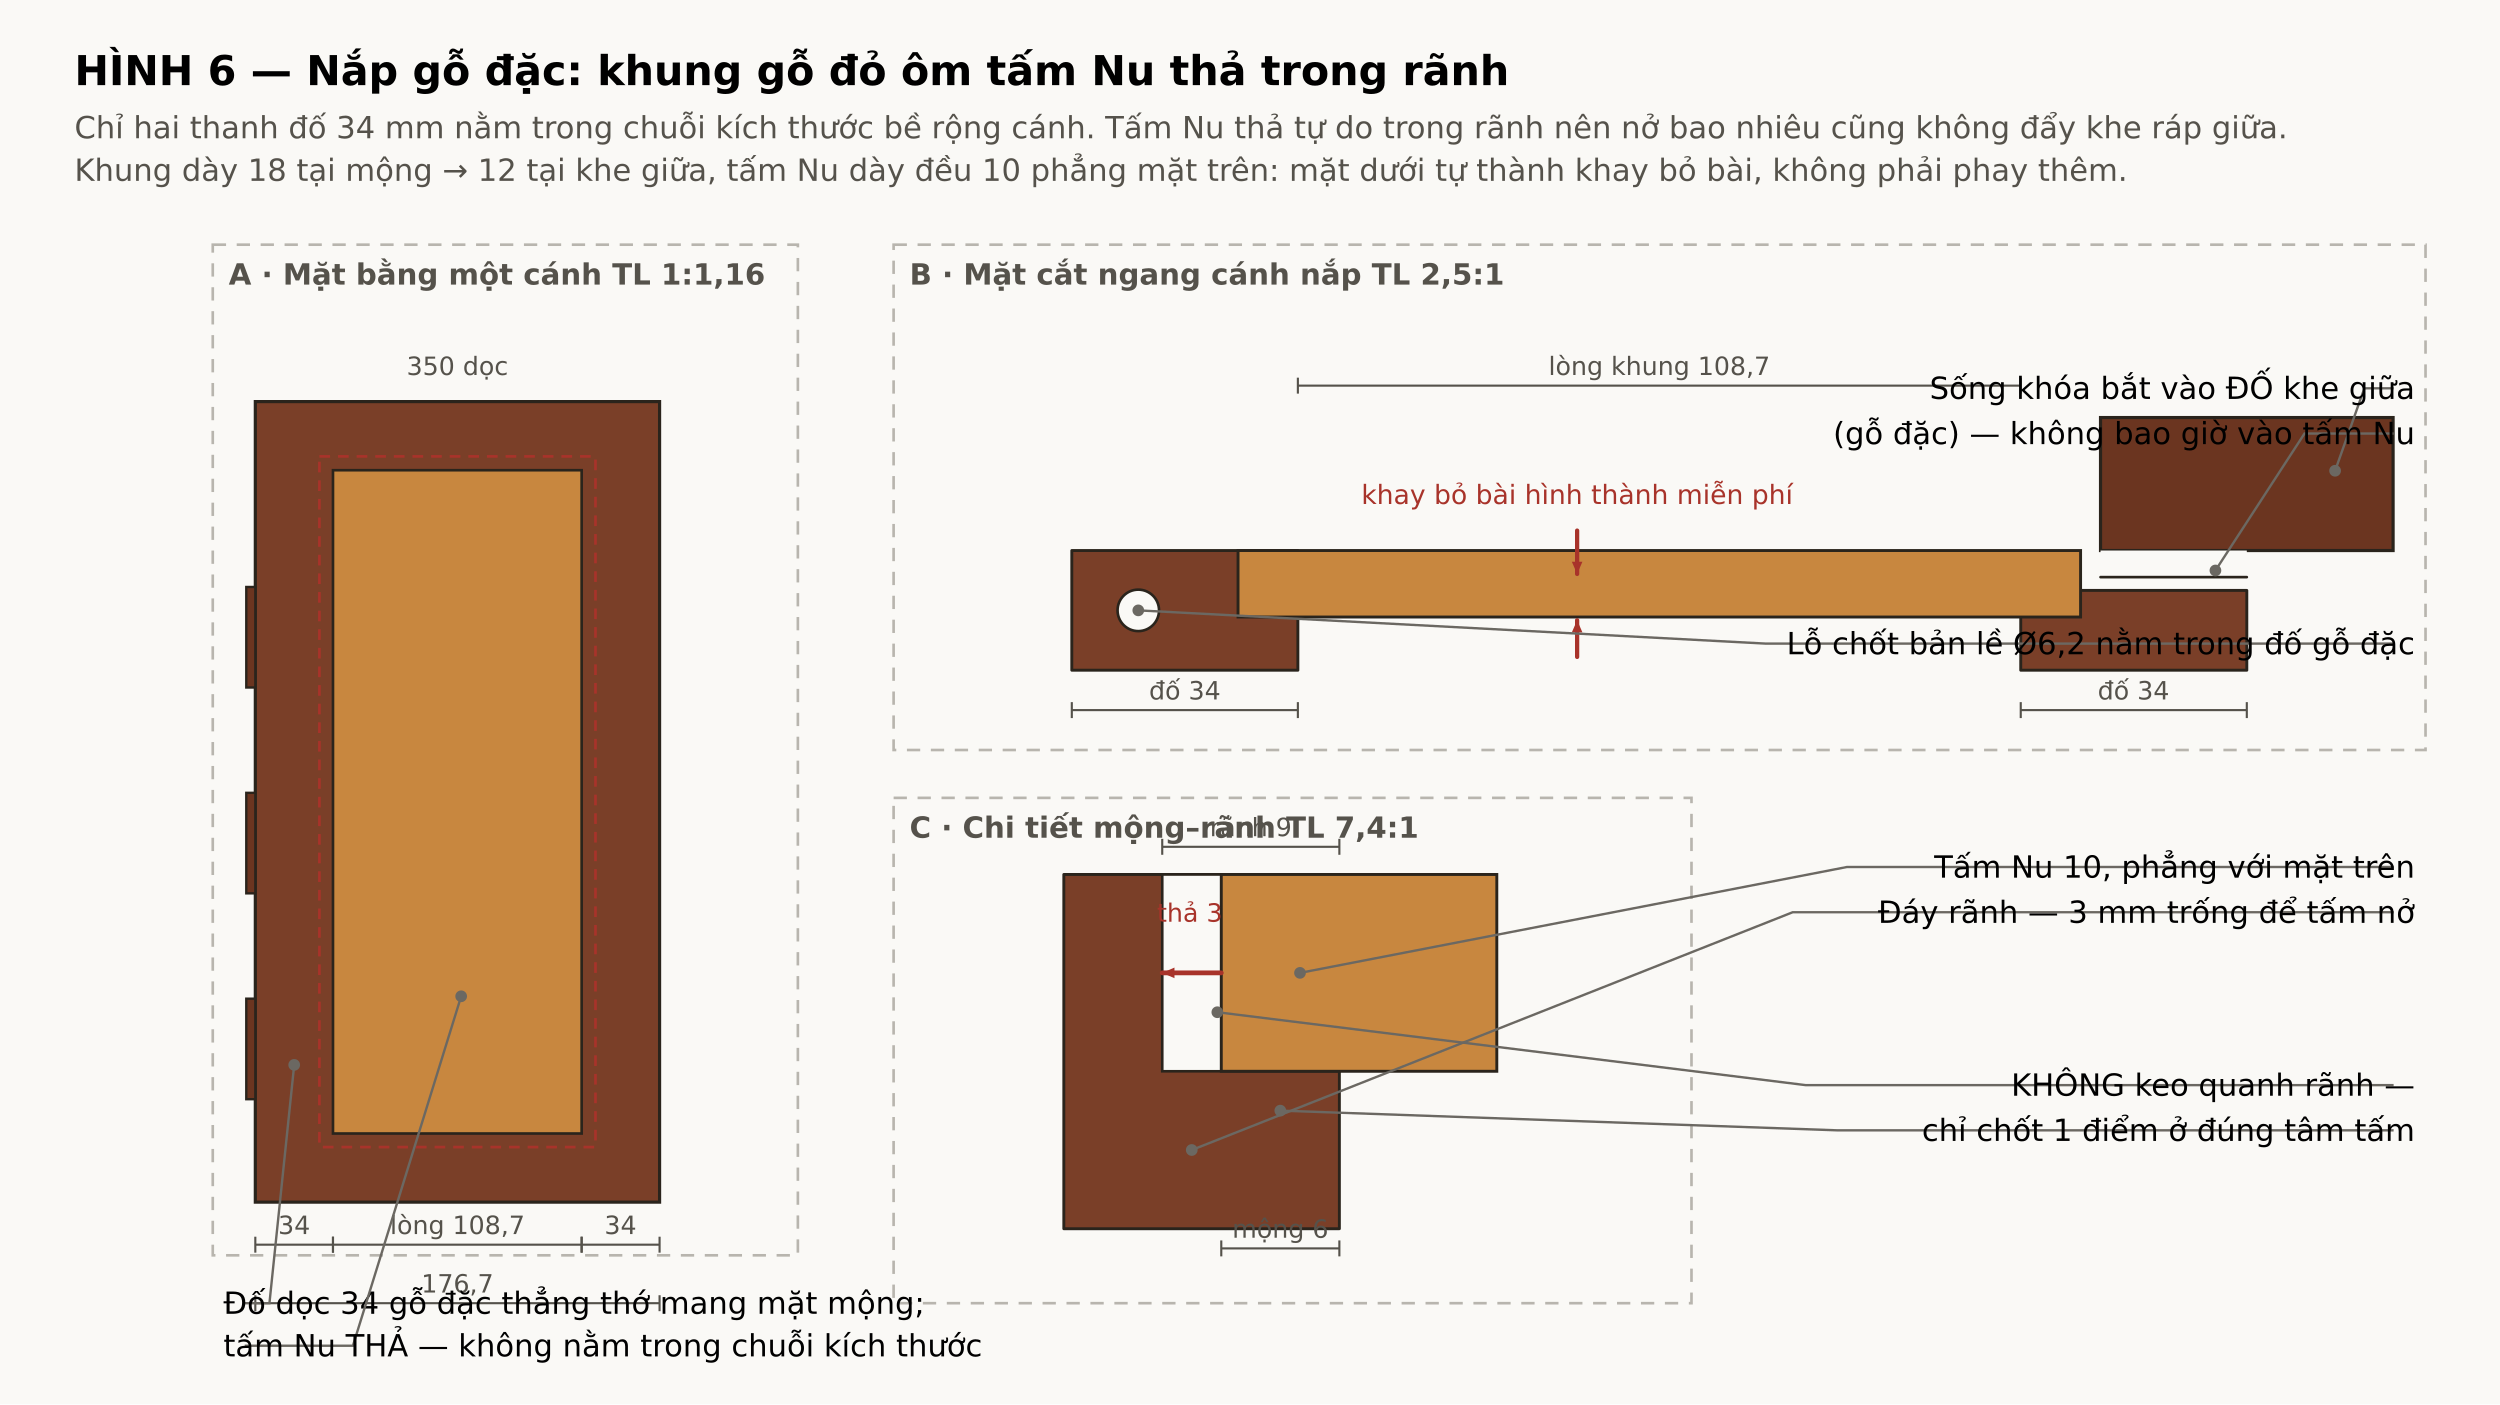
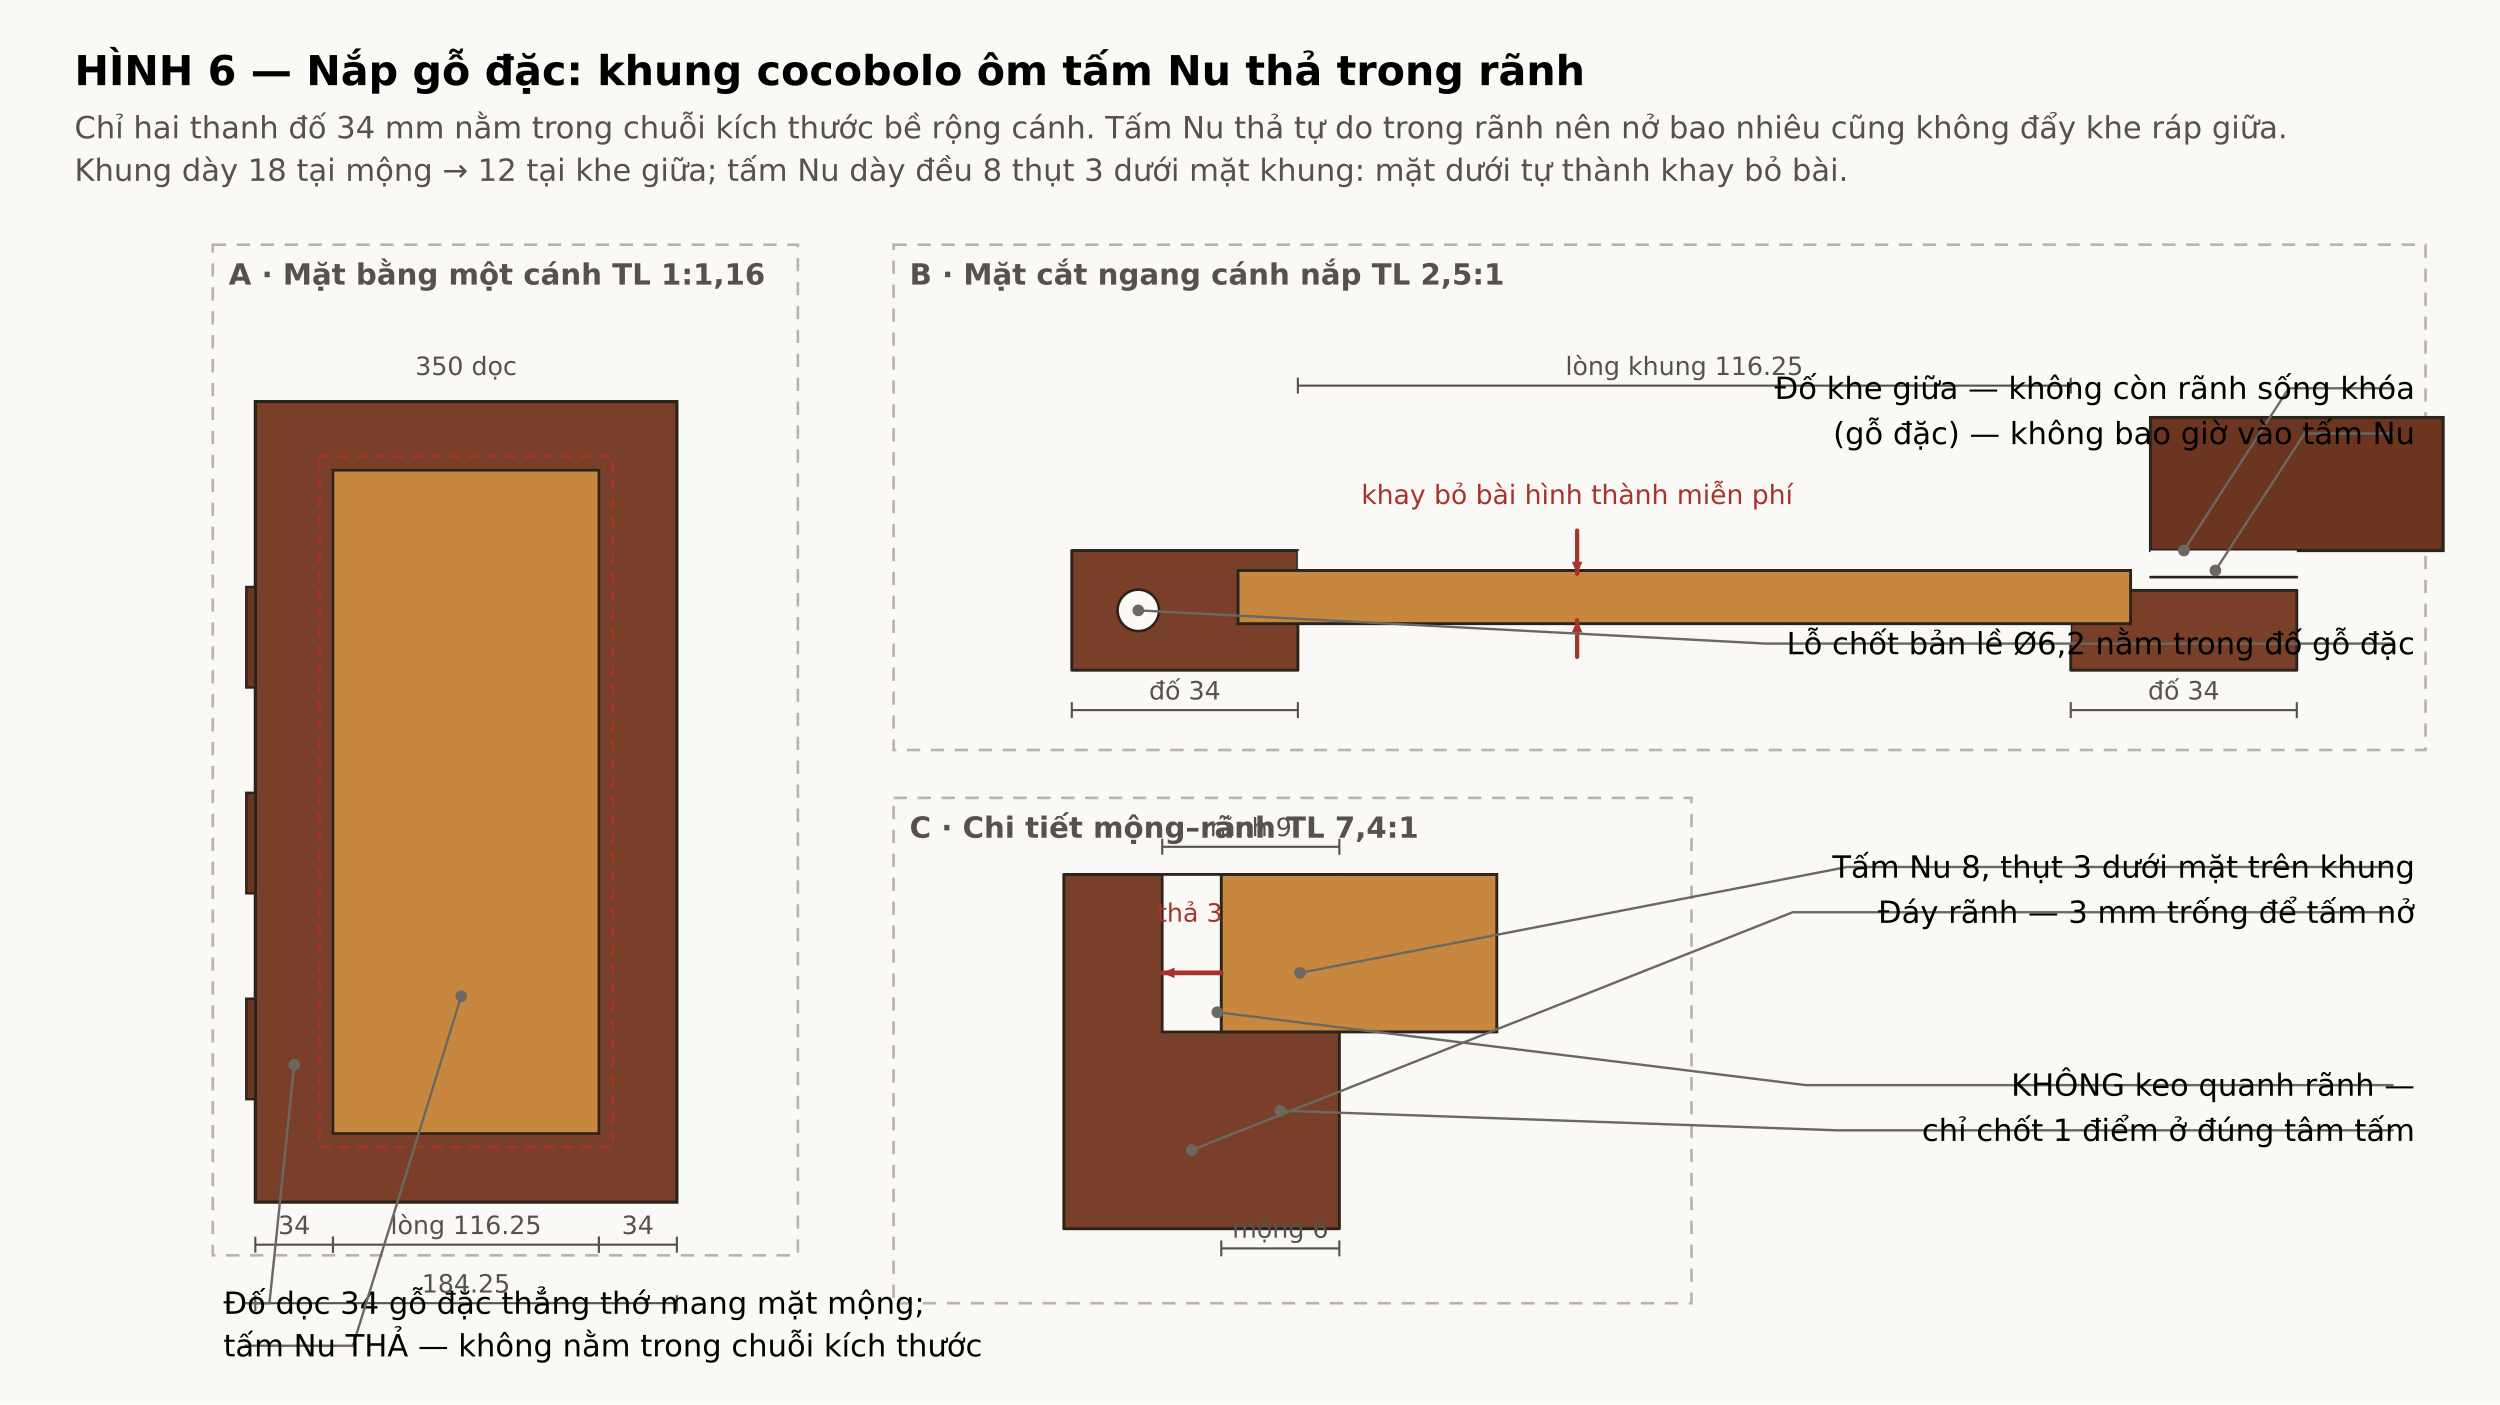
<svg xmlns="http://www.w3.org/2000/svg" width="940" height="528" viewBox="0 0 940 528" font-family="DejaVu Sans" font-size="11.5">
  <rect width="100%" height="100%" fill="#faf9f6" />
-   <text x="28" y="32" font-size="15.5" font-weight="bold">HÌNH 6 — Nắp gỗ đặc: khung gỗ đỏ ôm tấm Nu thả trong rãnh</text>
+   <text x="28" y="32" font-size="15.5" font-weight="bold">HÌNH 6 — Nắp gỗ đặc: khung cocobolo ôm tấm Nu thả trong rãnh</text>
  <text x="28" y="52" fill="#55524b">Chỉ hai thanh đố 34 mm nằm trong chuỗi kích thước bề rộng cánh. Tấm Nu thả tự do trong rãnh nên nở bao nhiêu cũng không đẩy khe ráp giữa.</text>
-   <text x="28" y="68" fill="#55524b">Khung dày 18 tại mộng → 12 tại khe giữa, tấm Nu dày đều 10 phẳng mặt trên: mặt dưới tự thành khay bỏ bài, không phải phay thêm.</text>
+   <text x="28" y="68" fill="#55524b">Khung dày 18 tại mộng → 12 tại khe giữa; tấm Nu dày đều 8 thụt 3 dưới mặt khung: mặt dưới tự thành khay bỏ bài.</text>
  <rect x="80" y="92" width="220" height="380" fill="none" stroke="#b8b5ae" stroke-width="1" stroke-dasharray="5,4" />
  <text x="86" y="107" font-size="11" font-weight="bold" fill="#55524b">A · Mặt bằng một cánh  TL 1:1,16</text>
-   <rect x="96.0" y="151.0" width="152.0" height="301.0" fill="#7a3f28" stroke="#2a241c" stroke-width="1.2" />
-   <rect x="125.2" y="176.8" width="93.5" height="249.4" fill="#c8873f" stroke="#2a241c" stroke-width="1.0" />
-   <rect x="120.1" y="171.6" width="103.8" height="259.7" fill="none" stroke="#a8332a" stroke-width="1.0" stroke-dasharray="4,3" />
+   <rect x="96.0" y="151.0" width="158.5" height="301.0" fill="#7a3f28" stroke="#2a241c" stroke-width="1.2" />
+   <rect x="125.2" y="176.8" width="100.0" height="249.4" fill="#c8873f" stroke="#2a241c" stroke-width="1.0" />
+   <rect x="120.1" y="171.6" width="110.3" height="259.7" fill="none" stroke="#a8332a" stroke-width="1.0" stroke-dasharray="4,3" />
  <rect x="92.6" y="375.5" width="3.4" height="37.8" fill="#6b3520" stroke="#2a241c" stroke-width="0.9" />
  <rect x="92.6" y="298.1" width="3.4" height="37.8" fill="#6b3520" stroke="#2a241c" stroke-width="0.9" />
  <rect x="92.6" y="220.7" width="3.4" height="37.8" fill="#6b3520" stroke="#2a241c" stroke-width="0.9" />
  <line x1="96.0" y1="468.0" x2="125.2" y2="468.0" stroke="#55524b" stroke-width="0.8" />
  <line x1="96.0" y1="465.0" x2="96.0" y2="471.0" stroke="#55524b" stroke-width="0.8" />
  <line x1="125.2" y1="465.0" x2="125.2" y2="471.0" stroke="#55524b" stroke-width="0.8" />
  <text x="110.6" y="464.0" text-anchor="middle" font-size="9.5" fill="#55524b">34</text>
-   <line x1="125.2" y1="468.0" x2="218.7" y2="468.0" stroke="#55524b" stroke-width="0.8" />
+   <line x1="125.2" y1="468.0" x2="225.2" y2="468.0" stroke="#55524b" stroke-width="0.8" />
  <line x1="125.2" y1="465.0" x2="125.2" y2="471.0" stroke="#55524b" stroke-width="0.8" />
-   <line x1="218.7" y1="465.0" x2="218.7" y2="471.0" stroke="#55524b" stroke-width="0.8" />
-   <text x="172.0" y="464.0" text-anchor="middle" font-size="9.5" fill="#55524b">lòng 108,7</text>
-   <line x1="218.7" y1="468.0" x2="248.0" y2="468.0" stroke="#55524b" stroke-width="0.8" />
-   <line x1="218.7" y1="465.0" x2="218.7" y2="471.0" stroke="#55524b" stroke-width="0.8" />
-   <line x1="248.0" y1="465.0" x2="248.0" y2="471.0" stroke="#55524b" stroke-width="0.8" />
-   <text x="233.3" y="464.0" text-anchor="middle" font-size="9.5" fill="#55524b">34</text>
-   <line x1="96.0" y1="490.0" x2="248.0" y2="490.0" stroke="#55524b" stroke-width="0.8" />
+   <line x1="225.2" y1="465.0" x2="225.2" y2="471.0" stroke="#55524b" stroke-width="0.8" />
+   <text x="175.2" y="464.0" text-anchor="middle" font-size="9.5" fill="#55524b">lòng 116.25</text>
+   <line x1="225.2" y1="468.0" x2="254.5" y2="468.0" stroke="#55524b" stroke-width="0.8" />
+   <line x1="225.2" y1="465.0" x2="225.2" y2="471.0" stroke="#55524b" stroke-width="0.8" />
+   <line x1="254.5" y1="465.0" x2="254.5" y2="471.0" stroke="#55524b" stroke-width="0.8" />
+   <text x="239.8" y="464.0" text-anchor="middle" font-size="9.5" fill="#55524b">34</text>
+   <line x1="96.0" y1="490.0" x2="254.5" y2="490.0" stroke="#55524b" stroke-width="0.8" />
  <line x1="96.0" y1="487.0" x2="96.0" y2="493.0" stroke="#55524b" stroke-width="0.8" />
-   <line x1="248.0" y1="487.0" x2="248.0" y2="493.0" stroke="#55524b" stroke-width="0.8" />
-   <text x="172.0" y="486.0" text-anchor="middle" font-size="9.5" fill="#55524b">176,7</text>
-   <text x="171.981" y="141.0" text-anchor="middle" font-size="9.5" fill="#55524b">350 dọc</text>
+   <line x1="254.5" y1="487.0" x2="254.5" y2="493.0" stroke="#55524b" stroke-width="0.8" />
+   <text x="175.2" y="486.0" text-anchor="middle" font-size="9.5" fill="#55524b">184.25</text>
+   <text x="175.227" y="141.0" text-anchor="middle" font-size="9.5" fill="#55524b">350 dọc</text>
  <rect x="336" y="92" width="576" height="190" fill="none" stroke="#b8b5ae" stroke-width="1" stroke-dasharray="5,4" />
  <text x="342" y="107" font-size="11" font-weight="bold" fill="#55524b">B · Mặt cắt ngang cánh nắp  TL 2,5:1</text>
  <polygon points="403.0,252.0 488.0,252.0 488.0,207.0 403.0,207.0" fill="#7a3f28" stroke="#2a241c" stroke-width="1.1" stroke-linejoin="round" />
-   <polygon points="759.8,252.0 844.8,252.0 844.8,222.0 759.8,222.0" fill="#7a3f28" stroke="#2a241c" stroke-width="1.1" stroke-linejoin="round" />
-   <polygon points="488.0,207.0 759.8,222.0 759.8,232.0 488.0,232.0" fill="#faf9f6" stroke="#faf9f6" stroke-width="0" stroke-linejoin="round" />
-   <rect x="465.5" y="207.0" width="316.8" height="25.0" fill="#c8873f" stroke="#2a241c" stroke-width="1.1" />
+   <polygon points="778.6,252.0 863.6,252.0 863.6,222.0 778.6,222.0" fill="#7a3f28" stroke="#2a241c" stroke-width="1.1" stroke-linejoin="round" />
+   <polygon points="488.0,207.0 778.6,222.0 778.6,242.0 488.0,232.0" fill="#faf9f6" stroke="#faf9f6" stroke-width="0" stroke-linejoin="round" />
+   <rect x="465.5" y="214.5" width="335.6" height="20.0" fill="#c8873f" stroke="#2a241c" stroke-width="1.1" />
  <circle cx="428.0" cy="229.5" r="7.8" fill="#faf9f6" stroke="#2a241c" stroke-width="1" />
-   <rect x="789.8" y="157.0" width="110.0" height="50.0" fill="#6b3520" stroke="#2a241c" stroke-width="1.2" />
-   <rect x="789.8" y="207.0" width="55.0" height="10.0" fill="#faf9f6" stroke="#faf9f6" stroke-width="0" />
-   <polygon points="789.8,217.0 844.8,217.0" fill="none" stroke="#2a241c" stroke-width="1.0" stroke-linejoin="round" />
-   <line x1="488.0" y1="145.0" x2="759.8" y2="145.0" stroke="#55524b" stroke-width="0.8" />
+   <rect x="808.6" y="157.0" width="110.0" height="50.0" fill="#6b3520" stroke="#2a241c" stroke-width="1.2" />
+   <rect x="808.6" y="207.0" width="55.0" height="10.0" fill="#faf9f6" stroke="#faf9f6" stroke-width="0" />
+   <polygon points="808.6,217.0 863.6,217.0" fill="none" stroke="#2a241c" stroke-width="1.0" stroke-linejoin="round" />
+   <line x1="488.0" y1="145.0" x2="778.6" y2="145.0" stroke="#55524b" stroke-width="0.8" />
  <line x1="488.0" y1="142.0" x2="488.0" y2="148.0" stroke="#55524b" stroke-width="0.8" />
-   <line x1="759.8" y1="142.0" x2="759.8" y2="148.0" stroke="#55524b" stroke-width="0.8" />
-   <text x="623.9" y="141.0" text-anchor="middle" font-size="9.5" fill="#55524b">lòng khung 108,7</text>
+   <line x1="778.6" y1="142.0" x2="778.6" y2="148.0" stroke="#55524b" stroke-width="0.8" />
+   <text x="633.3" y="141.0" text-anchor="middle" font-size="9.5" fill="#55524b">lòng khung 116.25</text>
  <line x1="403.0" y1="267.0" x2="488.0" y2="267.0" stroke="#55524b" stroke-width="0.8" />
  <line x1="403.0" y1="264.0" x2="403.0" y2="270.0" stroke="#55524b" stroke-width="0.8" />
  <line x1="488.0" y1="264.0" x2="488.0" y2="270.0" stroke="#55524b" stroke-width="0.8" />
  <text x="445.5" y="263.0" text-anchor="middle" font-size="9.5" fill="#55524b">đố 34</text>
-   <line x1="759.8" y1="267.0" x2="844.8" y2="267.0" stroke="#55524b" stroke-width="0.8" />
-   <line x1="759.8" y1="264.0" x2="759.8" y2="270.0" stroke="#55524b" stroke-width="0.8" />
-   <line x1="844.8" y1="264.0" x2="844.8" y2="270.0" stroke="#55524b" stroke-width="0.8" />
-   <text x="802.2" y="263.0" text-anchor="middle" font-size="9.5" fill="#55524b">đố 34</text>
+   <line x1="778.6" y1="267.0" x2="863.6" y2="267.0" stroke="#55524b" stroke-width="0.8" />
+   <line x1="778.6" y1="264.0" x2="778.6" y2="270.0" stroke="#55524b" stroke-width="0.8" />
+   <line x1="863.6" y1="264.0" x2="863.6" y2="270.0" stroke="#55524b" stroke-width="0.8" />
+   <text x="821.1" y="263.0" text-anchor="middle" font-size="9.5" fill="#55524b">đố 34</text>
  <line x1="593.0" y1="199.5" x2="593.0" y2="215.8" stroke="#a8332a" stroke-width="1.6" stroke-linecap="round" />
  <polygon points="593.0,215.8 591.0,211.2 595.0,211.2" fill="#a8332a" />
  <line x1="593.0" y1="247.0" x2="593.0" y2="233.2" stroke="#a8332a" stroke-width="1.6" stroke-linecap="round" />
  <polygon points="593.0,233.2 595.0,237.8 591.0,237.8" fill="#a8332a" />
  <text x="593.0" y="189.5" text-anchor="middle" font-size="10" fill="#a8332a">khay bỏ bài hình thành miễn phí</text>
  <rect x="336" y="300" width="300" height="190" fill="none" stroke="#b8b5ae" stroke-width="1" stroke-dasharray="5,4" />
  <text x="342" y="315" font-size="11" font-weight="bold" fill="#55524b">C · Chi tiết mộng–rãnh  TL 7,4:1</text>
  <polygon points="400.0,462.0 503.6,462.0 503.6,328.8 400.0,328.8" fill="#7a3f28" stroke="#2a241c" stroke-width="1.1" stroke-linejoin="round" />
-   <rect x="437.0" y="328.8" width="66.6" height="74.0" fill="#faf9f6" stroke="#2a241c" stroke-width="1.0" />
-   <rect x="459.2" y="328.8" width="103.6" height="74.0" fill="#c8873f" stroke="#2a241c" stroke-width="1.1" />
+   <rect x="437.0" y="328.8" width="66.6" height="59.2" fill="#faf9f6" stroke="#2a241c" stroke-width="1.0" />
+   <rect x="459.2" y="328.8" width="103.6" height="59.2" fill="#c8873f" stroke="#2a241c" stroke-width="1.1" />
  <line x1="437.0" y1="318.4" x2="503.6" y2="318.4" stroke="#55524b" stroke-width="0.8" />
  <line x1="437.0" y1="315.4" x2="437.0" y2="321.4" stroke="#55524b" stroke-width="0.8" />
  <line x1="503.6" y1="315.4" x2="503.6" y2="321.4" stroke="#55524b" stroke-width="0.8" />
  <text x="470.3" y="314.4" text-anchor="middle" font-size="9.5" fill="#55524b">rãnh 9</text>
  <line x1="459.2" y1="469.4" x2="503.6" y2="469.4" stroke="#55524b" stroke-width="0.8" />
  <line x1="459.2" y1="466.4" x2="459.2" y2="472.4" stroke="#55524b" stroke-width="0.8" />
  <line x1="503.6" y1="466.4" x2="503.6" y2="472.4" stroke="#55524b" stroke-width="0.8" />
  <text x="481.4" y="465.4" text-anchor="middle" font-size="9.5" fill="#55524b">mộng 6</text>
  <line x1="459.2" y1="365.8" x2="437.0" y2="365.8" stroke="#a8332a" stroke-width="1.8" stroke-linecap="round" />
  <polygon points="437.0,365.8 441.6,363.8 441.6,367.8" fill="#a8332a" />
  <text x="447.36" y="346.56" text-anchor="middle" font-size="9.5" fill="#a8332a">thả 3</text>
  <polyline points="900,326 694.4,326 488.8,365.8" fill="none" stroke="#6b6862" stroke-width="0.9" />
  <circle cx="488.8" cy="365.8" r="2.2" fill="#6b6862" />
-   <text x="908" y="330" text-anchor="end">Tấm Nu 10, phẳng với mặt trên</text>
+   <text x="908" y="330" text-anchor="end">Tấm Nu 8, thụt 3 dưới mặt trên khung</text>
  <polyline points="900,343 674.05,343 448.1,432.4" fill="none" stroke="#6b6862" stroke-width="0.9" />
  <circle cx="448.1" cy="432.4" r="2.2" fill="#6b6862" />
  <text x="908" y="347" text-anchor="end">Đáy rãnh — 3 mm trống để tấm nở</text>
  <polyline points="900,408 678.86,408 457.72,380.6" fill="none" stroke="#6b6862" stroke-width="0.9" />
  <circle cx="457.72" cy="380.6" r="2.2" fill="#6b6862" />
  <text x="908" y="412" text-anchor="end">KHÔNG keo quanh rãnh —</text>
  <polyline points="900,425 690.7,425 481.4,417.6" fill="none" stroke="#6b6862" stroke-width="0.9" />
  <circle cx="481.4" cy="417.6" r="2.2" fill="#6b6862" />
  <text x="908" y="429" text-anchor="end">chỉ chốt 1 điểm ở đúng tâm tấm</text>
  <polyline points="92,490 101.31,490 110.62,400.4" fill="none" stroke="#6b6862" stroke-width="0.9" />
  <circle cx="110.62" cy="400.4" r="2.2" fill="#6b6862" />
  <text x="84" y="494" text-anchor="start">Đố dọc 34 gỗ đặc thẳng thớ mang mặt mộng;</text>
  <polyline points="92,506 132.7,506 173.4,374.6" fill="none" stroke="#6b6862" stroke-width="0.9" />
  <circle cx="173.4" cy="374.6" r="2.2" fill="#6b6862" />
  <text x="84" y="510" text-anchor="start">tấm Nu THẢ — không nằm trong chuỗi kích thước</text>
-   <polyline points="900,146 889.0,146 878.0,177.0" fill="none" stroke="#6b6862" stroke-width="0.9" />
-   <circle cx="878.0" cy="177.0" r="2.2" fill="#6b6862" />
-   <text x="908" y="150" text-anchor="end">Sống khóa bắt vào ĐỐ khe giữa</text>
+   <polyline points="900,146 860.562,146 821.125,207.0" fill="none" stroke="#6b6862" stroke-width="0.9" />
+   <circle cx="821.125" cy="207.0" r="2.2" fill="#6b6862" />
+   <text x="908" y="150" text-anchor="end">Đố khe giữa — không còn rãnh sống khóa</text>
  <polyline points="900,163 866.5,163 833.0,214.5" fill="none" stroke="#6b6862" stroke-width="0.9" />
  <circle cx="833.0" cy="214.5" r="2.2" fill="#6b6862" />
  <text x="908" y="167" text-anchor="end">(gỗ đặc) — không bao giờ vào tấm Nu</text>
  <polyline points="900,242 664.0,242 428.0,229.5" fill="none" stroke="#6b6862" stroke-width="0.9" />
  <circle cx="428.0" cy="229.5" r="2.2" fill="#6b6862" />
  <text x="908" y="246" text-anchor="end">Lỗ chốt bản lề Ø6,2 nằm trong đố gỗ đặc</text>
</svg>
